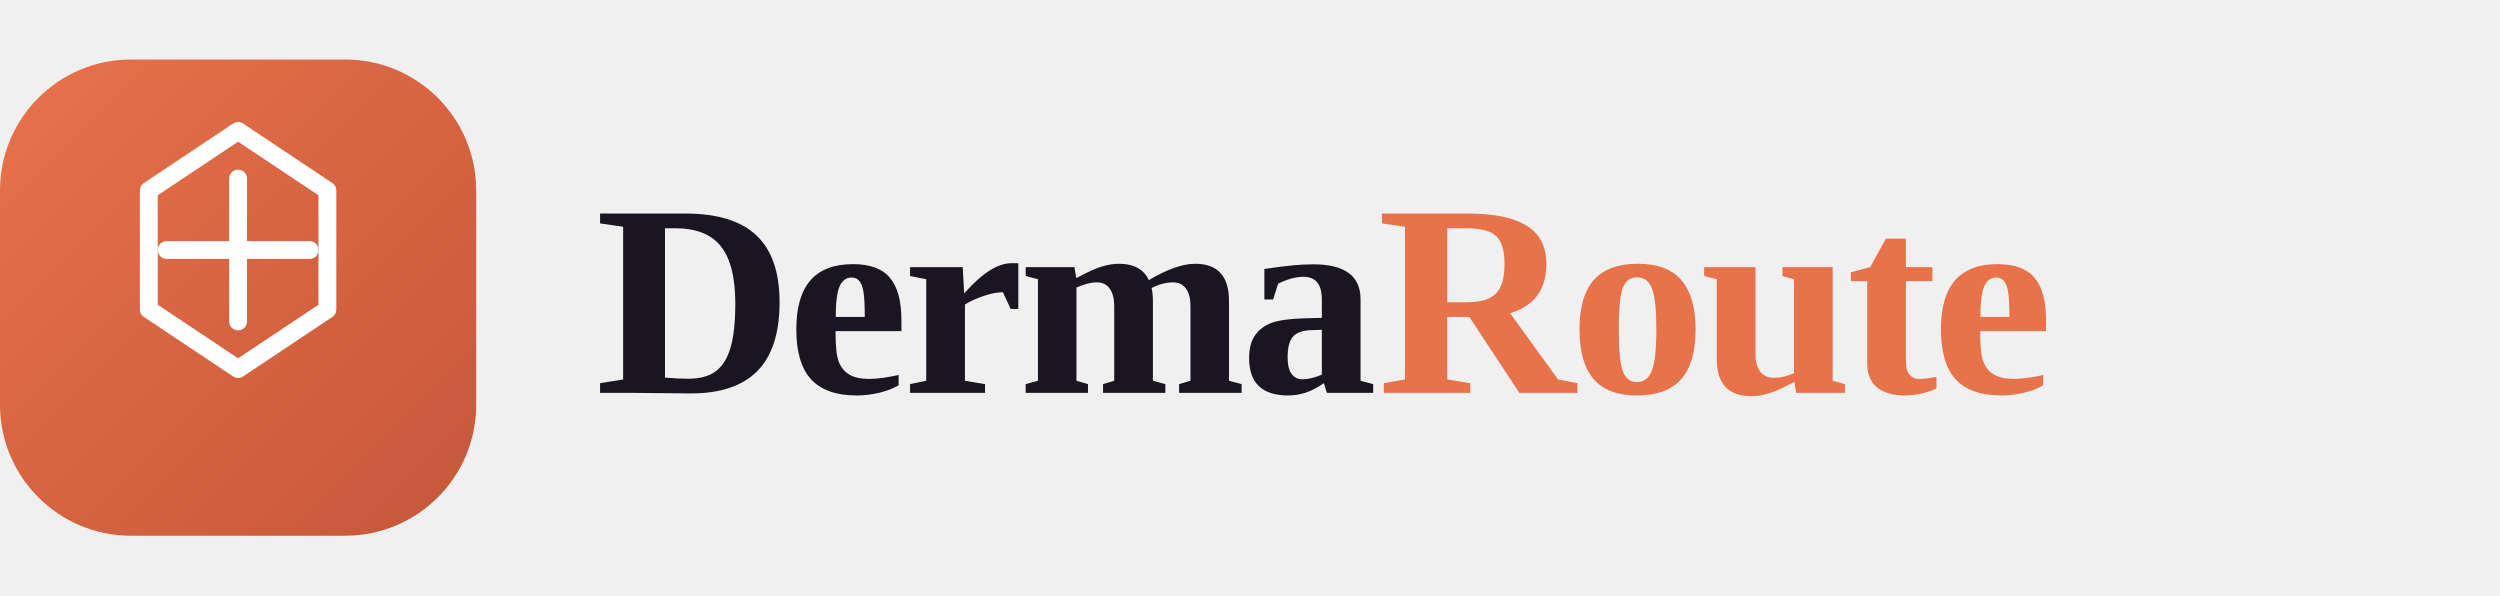
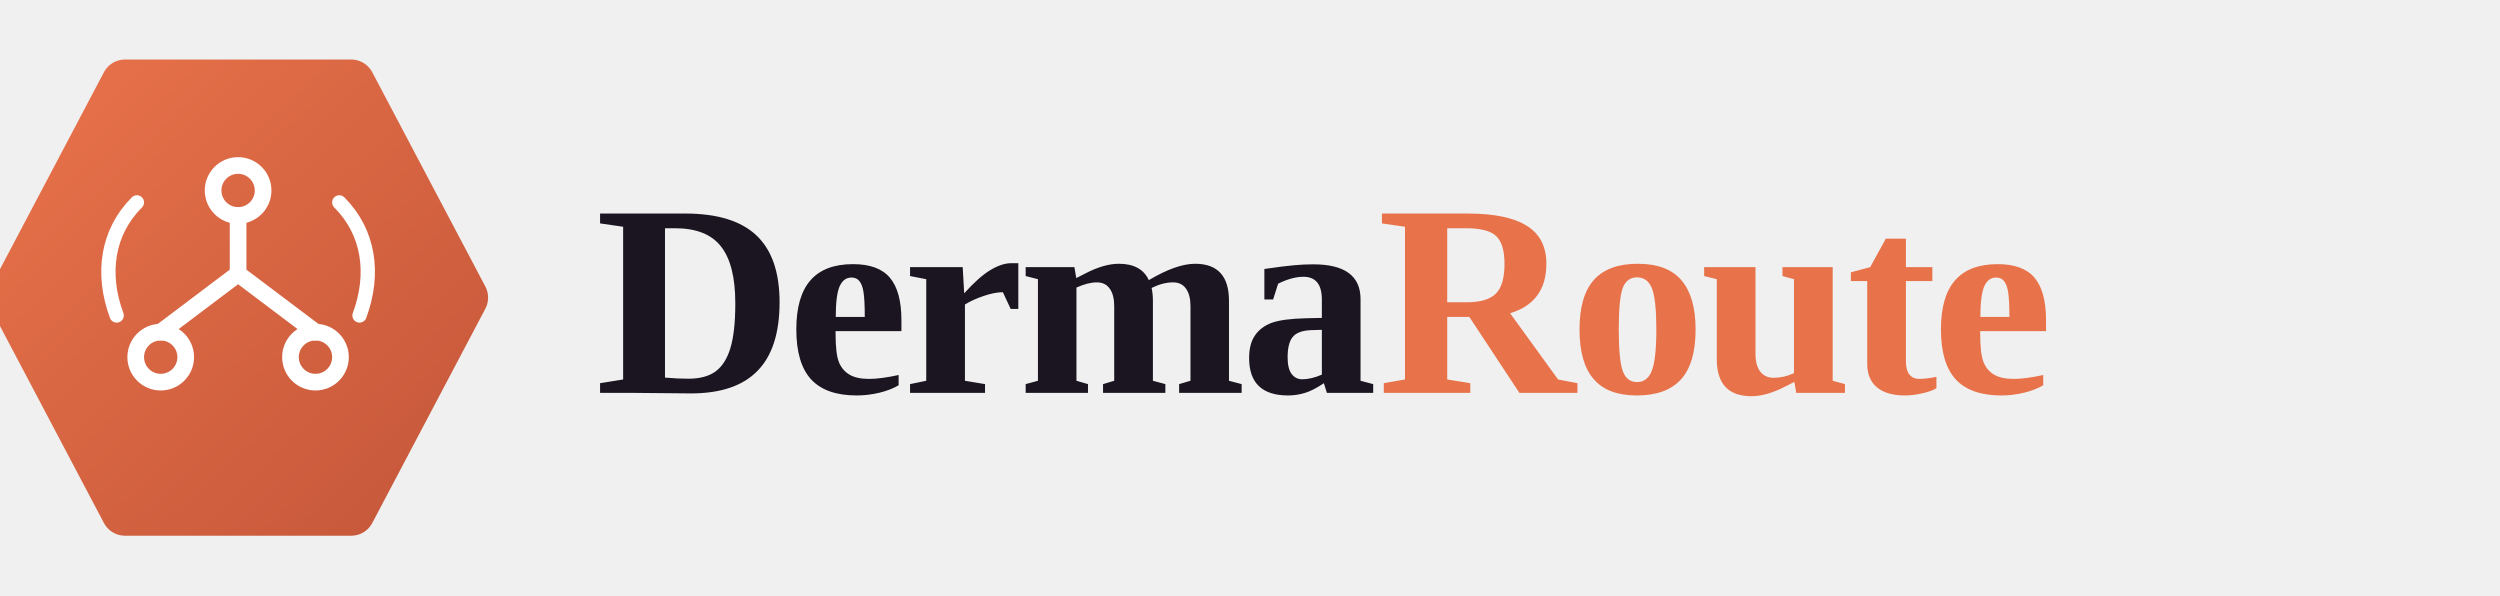
<svg xmlns="http://www.w3.org/2000/svg" viewBox="0 0 210 50" width="210" height="50">
  <defs>
    <linearGradient id="iconGrad" x1="0%" y1="0%" x2="100%" y2="100%">
      <stop offset="0%" stop-color="#E8724A" />
      <stop offset="100%" stop-color="#C5573A" />
    </linearGradient>
  </defs>
-   <rect x="0" y="5" width="40" height="40" rx="11" fill="url(#iconGrad)" />
-   <path d="M20 11L27.5 16V26L20 31L12.5 26V16L20 11Z" stroke="white" stroke-width="1.5" fill="none" stroke-linejoin="round" />
-   <path d="M14 21H26M20 15V27" stroke="white" stroke-width="1.5" stroke-linecap="round" />
+   <path d="M10.5 7 L29.5 7 L39 25 L29.5 43 L10.5 43 L1 25 Z" fill="url(#iconGrad)" stroke="url(#iconGrad)" stroke-width="4" stroke-linejoin="round" />
+   <circle cx="20" cy="16" r="2.1" fill="none" stroke="white" stroke-width="1.4" />
+   <circle cx="13.5" cy="30" r="2.1" fill="none" stroke="white" stroke-width="1.4" />
+   <circle cx="26.5" cy="30" r="2.1" fill="none" stroke="white" stroke-width="1.4" />
+   <path d="M20 18.1V23M20 23L13.5 27.9M20 23L26.5 27.9" stroke="white" stroke-width="1.4" stroke-linecap="round" />
+   <path d="M11.5 17C9 19.5 8.5 23 9.8 26.5" stroke="white" stroke-width="1.2" fill="none" stroke-linecap="round" />
+   <path d="M28.5 17C31 19.5 31.5 23 30.2 26.5" stroke="white" stroke-width="1.2" fill="none" stroke-linecap="round" />
  <text x="50" y="33" font-family="Georgia, 'Times New Roman', serif" font-size="23" font-weight="700" letter-spacing="-0.5" fill="#1a1520">Derma<tspan fill="#E8724A">Route</tspan>
  </text>
</svg>
